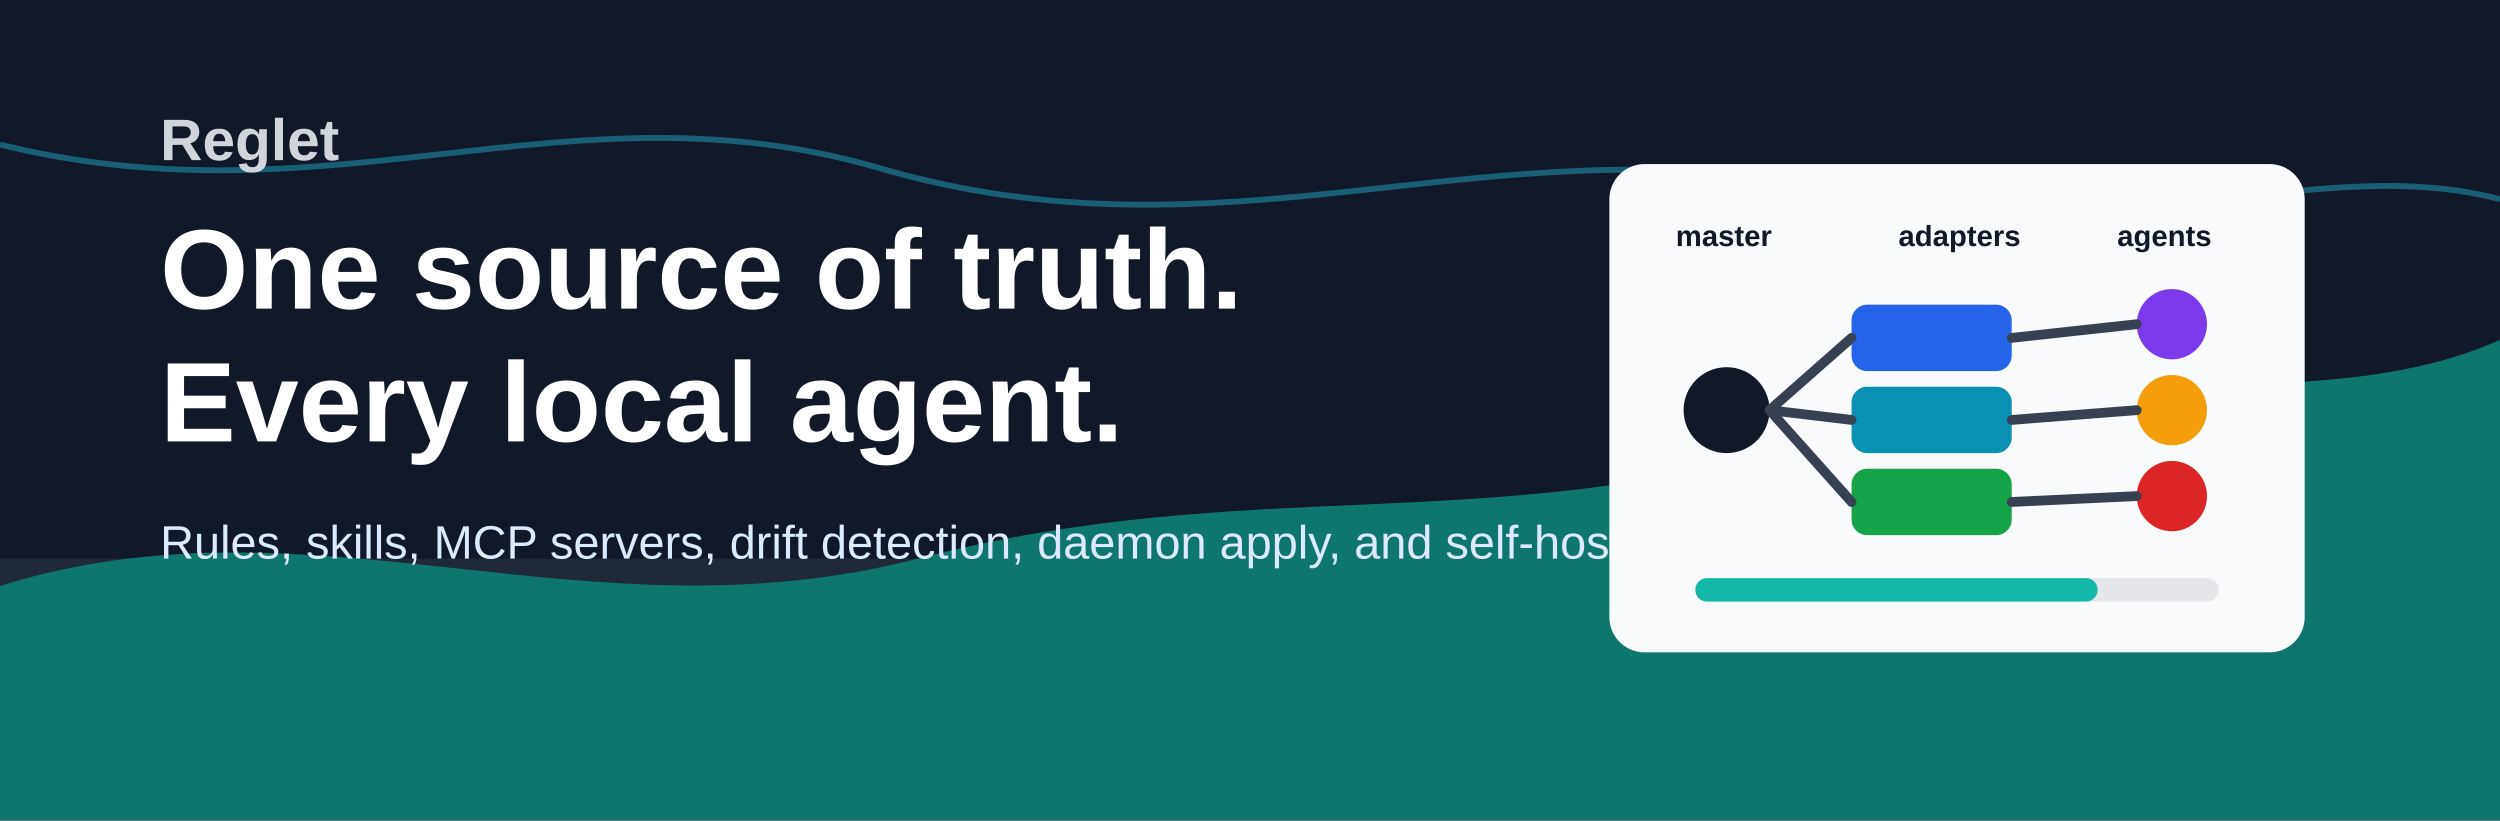
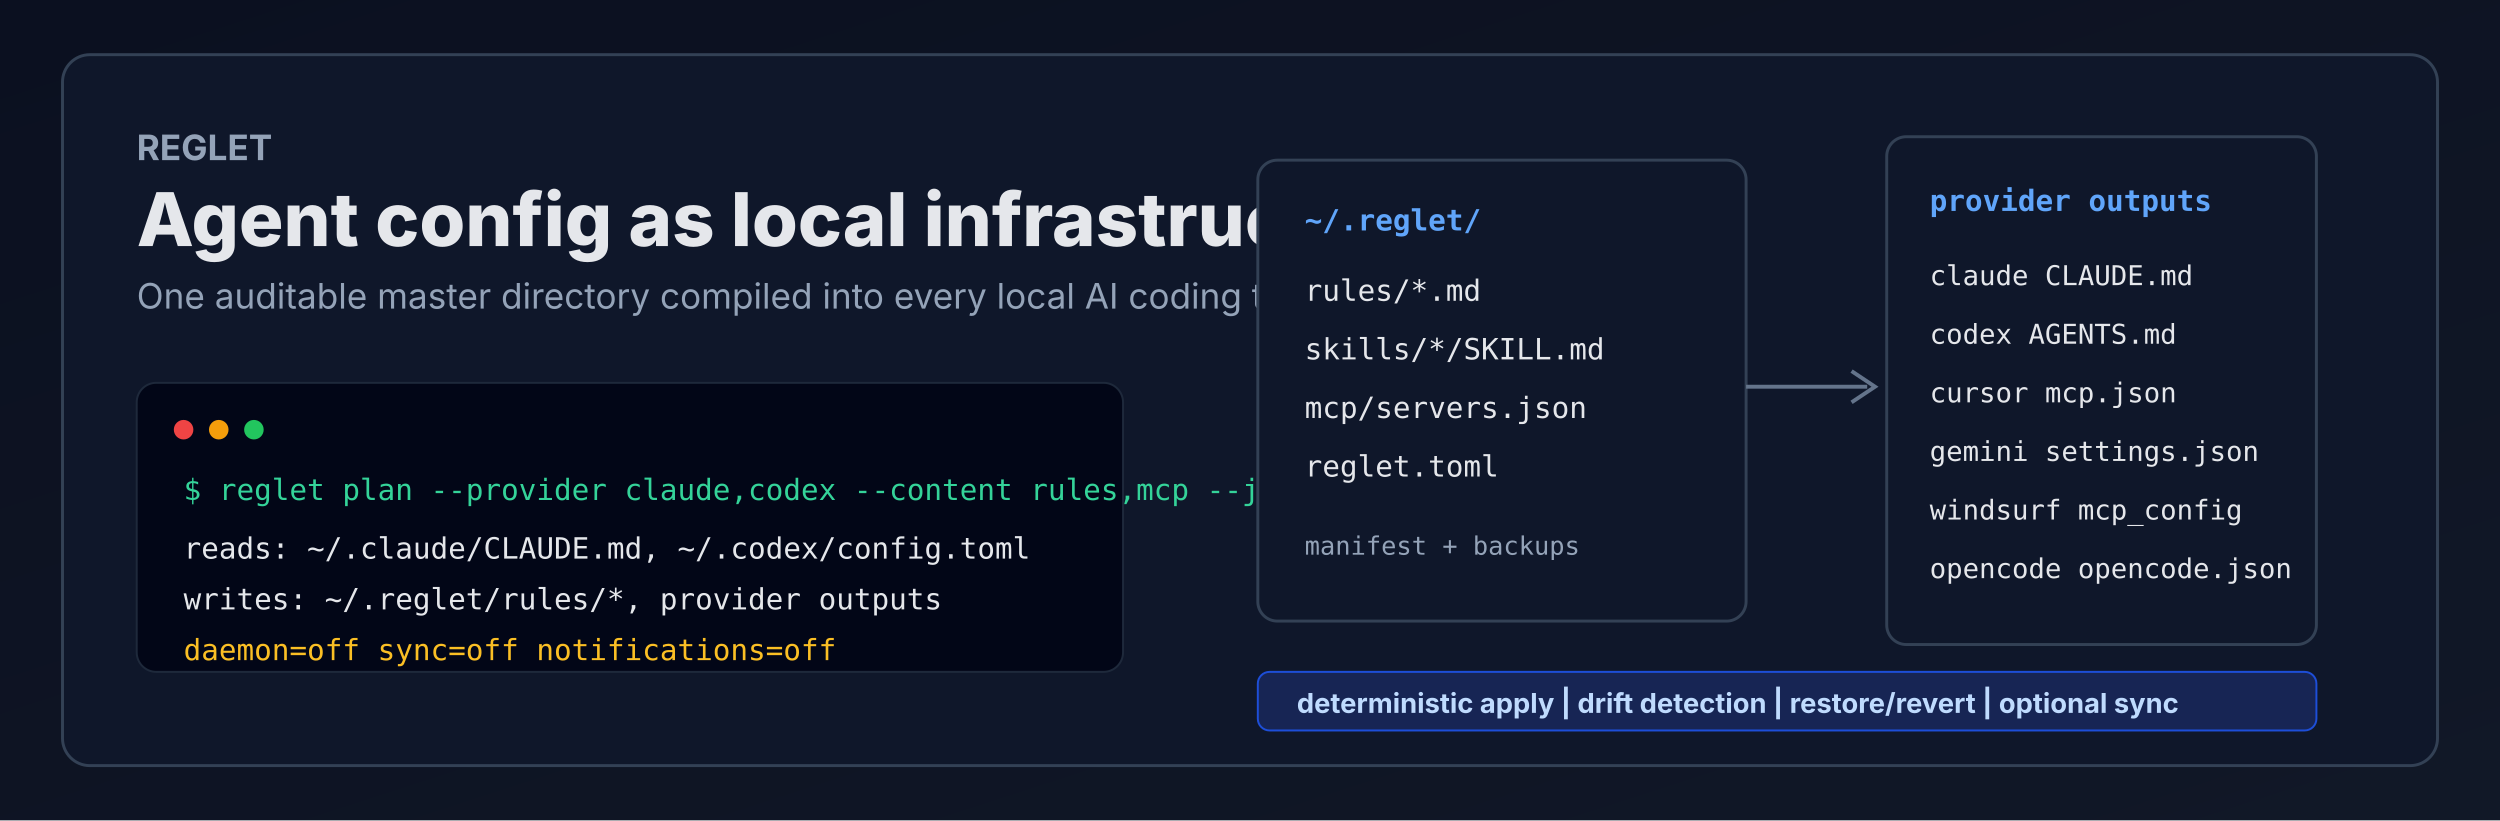
<svg xmlns="http://www.w3.org/2000/svg" width="1280" height="420" viewBox="0 0 1280 420" role="img" aria-labelledby="title desc">
-   <rect width="1280" height="420" fill="#111827" />
-   <rect x="0" y="286" width="1280" height="134" fill="#1f2937" />
-   <path d="M0 300 C160 250 300 330 470 286 C640 242 760 276 930 226 C1090 180 1190 214 1280 174 L1280 420 L0 420 Z" fill="#0f766e" />
-   <path d="M0 74 C170 116 292 40 450 86 C628 138 760 62 934 96 C1098 128 1188 78 1280 102" fill="none" stroke="#22d3ee" stroke-width="3" opacity="0.38" />
-   <text x="82" y="82" fill="#d1d5db" font-family="Arial, Helvetica, sans-serif" font-size="30" font-weight="700">Reglet</text>
-   <text x="82" y="158" fill="#ffffff" font-family="Arial, Helvetica, sans-serif" font-size="58" font-weight="700">One source of truth.</text>
-   <text x="82" y="226" fill="#ffffff" font-family="Arial, Helvetica, sans-serif" font-size="58" font-weight="700">Every local agent.</text>
-   <text x="82" y="286" fill="#dbeafe" font-family="Arial, Helvetica, sans-serif" font-size="24">Rules, skills, MCP servers, drift detection, daemon apply, and self-hosted sync.</text>
-   <g transform="translate(824 84)">
-     <rect x="0" y="0" width="356" height="250" rx="18" fill="#f9fafb" />
-     <text x="34" y="42" fill="#111827" font-family="Arial, Helvetica, sans-serif" font-size="15" font-weight="700">master</text>
-     <text x="148" y="42" fill="#111827" font-family="Arial, Helvetica, sans-serif" font-size="15" font-weight="700">adapters</text>
-     <text x="260" y="42" fill="#111827" font-family="Arial, Helvetica, sans-serif" font-size="15" font-weight="700">agents</text>
-     <circle cx="60" cy="126" r="22" fill="#111827" />
-     <rect x="124" y="72" width="82" height="34" rx="8" fill="#2563eb" />
-     <rect x="124" y="114" width="82" height="34" rx="8" fill="#0891b2" />
-     <rect x="124" y="156" width="82" height="34" rx="8" fill="#16a34a" />
-     <circle cx="288" cy="82" r="18" fill="#7c3aed" />
-     <circle cx="288" cy="126" r="18" fill="#f59e0b" />
-     <circle cx="288" cy="170" r="18" fill="#dc2626" />
-     <path d="M82 126 L124 89 M82 126 L124 131 M82 126 L124 173 M206 89 L270 82 M206 131 L270 126 M206 173 L270 170" fill="none" stroke="#374151" stroke-width="5" stroke-linecap="round" />
-     <rect x="44" y="212" width="268" height="12" rx="6" fill="#e5e7eb" />
-     <rect x="44" y="212" width="206" height="12" rx="6" fill="#14b8a6" />
+   <defs>
+     <linearGradient id="bg" x1="0" y1="0" x2="1" y2="1">
+       <stop offset="0" stop-color="#0b1020" />
+       <stop offset="1" stop-color="#111827" />
+     </linearGradient>
+     <style>
+       .mono { font-family: ui-monospace, SFMono-Regular, Menlo, Monaco, Consolas, monospace; }
+       .sans { font-family: Inter, ui-sans-serif, system-ui, -apple-system, BlinkMacSystemFont, "Segoe UI", sans-serif; }
+       .panel { fill: #0f172a; stroke: #334155; stroke-width: 1.5; }
+       .muted { fill: #94a3b8; }
+       .text { fill: #e5e7eb; }
+       .green { fill: #34d399; }
+       .blue { fill: #60a5fa; }
+       .amber { fill: #fbbf24; }
+       .line { stroke: #64748b; stroke-width: 2; fill: none; }
+     </style>
+   </defs>
+   <rect width="1280" height="420" fill="url(#bg)" />
+   <rect x="32" y="28" width="1216" height="364" rx="14" class="panel" />
+   <g class="sans">
+     <text x="70" y="82" class="muted" font-size="18" font-weight="700">REGLET</text>
+     <text x="70" y="126" class="text" font-size="38" font-weight="800">Agent config as local infrastructure</text>
+     <text x="70" y="158" class="muted" font-size="18">One auditable master directory compiled into every local AI coding tool.</text>
+   </g>
+   <g transform="translate(70 196)">
+     <rect width="505" height="148" rx="10" fill="#020617" stroke="#1e293b" />
+     <circle cx="24" cy="24" r="5" fill="#ef4444" />
+     <circle cx="42" cy="24" r="5" fill="#f59e0b" />
+     <circle cx="60" cy="24" r="5" fill="#22c55e" />
+     <text x="24" y="60" class="mono green" font-size="15">$ reglet plan --provider claude,codex --content rules,mcp --json</text>
+     <text x="24" y="90" class="mono text" font-size="15">reads:  ~/.claude/CLAUDE.md, ~/.codex/config.toml</text>
+     <text x="24" y="116" class="mono text" font-size="15">writes: ~/.reglet/rules/*, provider outputs</text>
+     <text x="24" y="142" class="mono amber" font-size="15">daemon=off sync=off notifications=off</text>
+   </g>
+   <g transform="translate(644 82)" class="mono">
+     <rect width="250" height="236" rx="10" class="panel" />
+     <text x="24" y="36" class="blue" font-size="15" font-weight="700">~/.reglet/</text>
+     <text x="24" y="72" class="text" font-size="15">rules/*.md</text>
+     <text x="24" y="102" class="text" font-size="15">skills/*/SKILL.md</text>
+     <text x="24" y="132" class="text" font-size="15">mcp/servers.json</text>
+     <text x="24" y="162" class="text" font-size="15">reglet.toml</text>
+     <text x="24" y="202" class="muted" font-size="13">manifest + backups</text>
+   </g>
+   <path d="M894 198 H956" class="line" />
+   <path d="M948 190 L960 198 L948 206" fill="none" stroke="#64748b" stroke-width="2" />
+   <g transform="translate(966 70)" class="mono">
+     <rect width="220" height="260" rx="10" class="panel" />
+     <text x="22" y="38" class="blue" font-size="15" font-weight="700">provider outputs</text>
+     <text x="22" y="76" class="text" font-size="14">claude  CLAUDE.md</text>
+     <text x="22" y="106" class="text" font-size="14">codex   AGENTS.md</text>
+     <text x="22" y="136" class="text" font-size="14">cursor  mcp.json</text>
+     <text x="22" y="166" class="text" font-size="14">gemini  settings.json</text>
+     <text x="22" y="196" class="text" font-size="14">windsurf mcp_config</text>
+     <text x="22" y="226" class="text" font-size="14">opencode opencode.json</text>
+   </g>
+   <g class="sans">
+     <rect x="644" y="344" width="542" height="30" rx="6" fill="#172554" stroke="#1d4ed8" />
+     <text x="664" y="365" fill="#bfdbfe" font-size="14" font-weight="700">deterministic apply  |  drift detection  |  restore/revert  |  optional sync</text>
  </g>
</svg>
